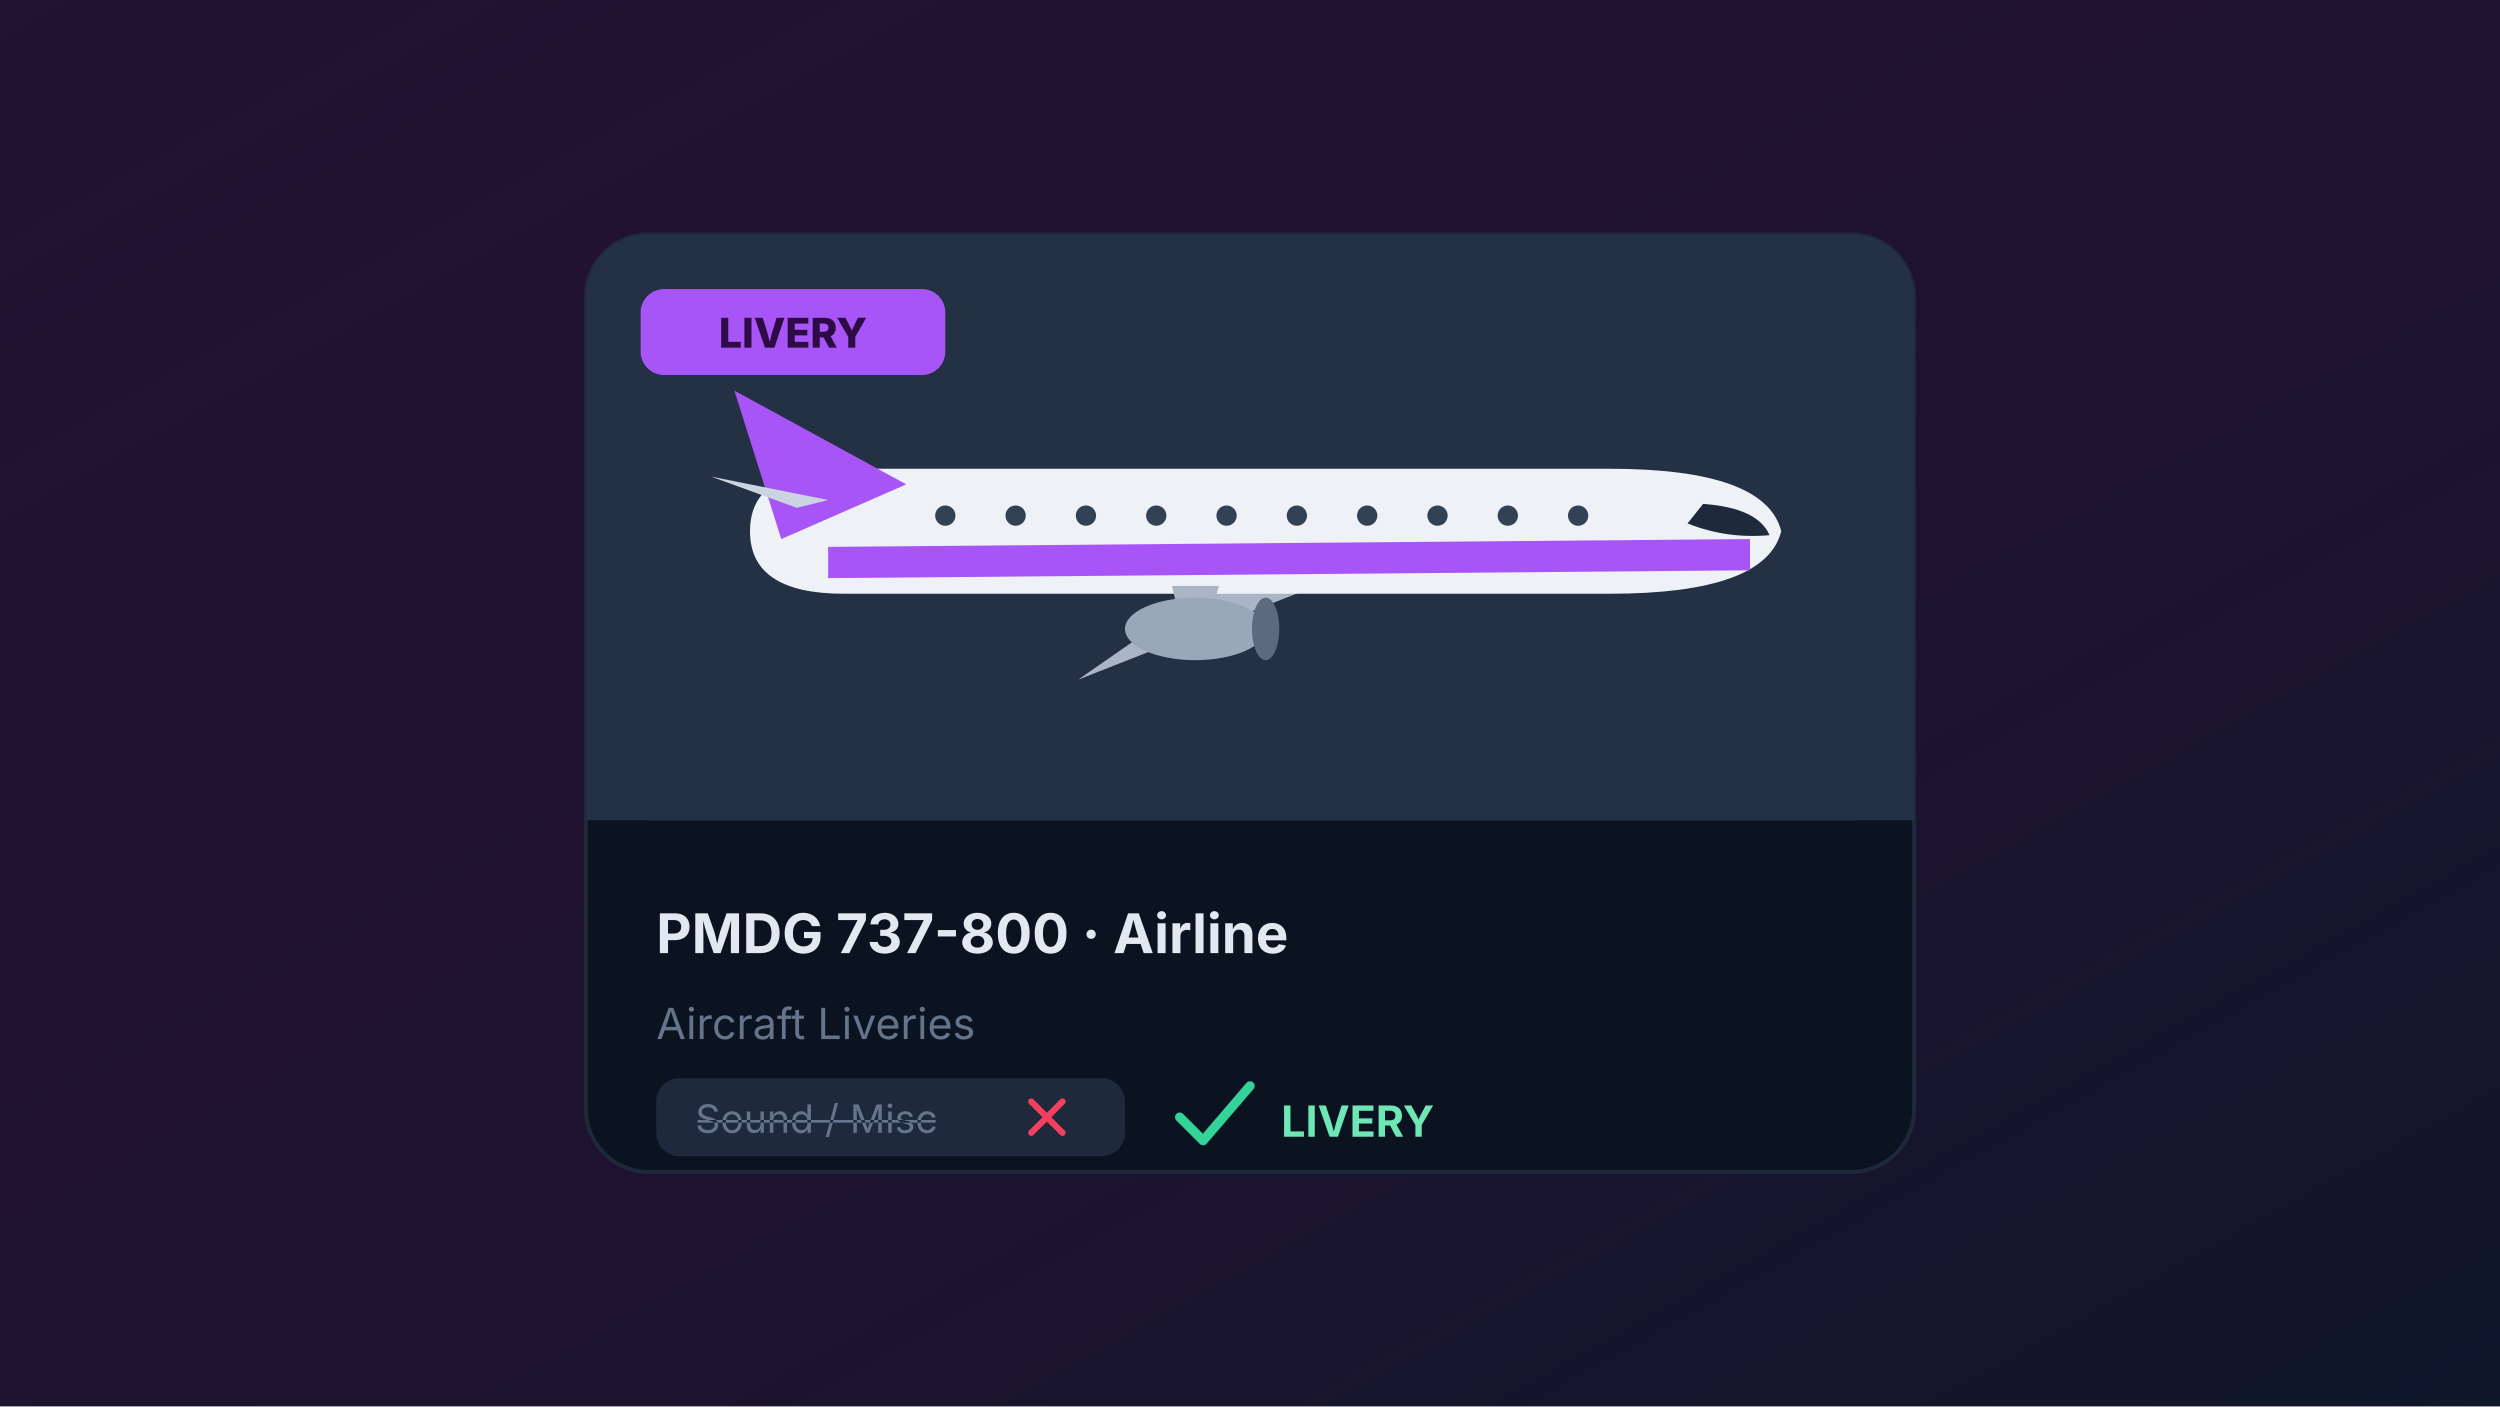
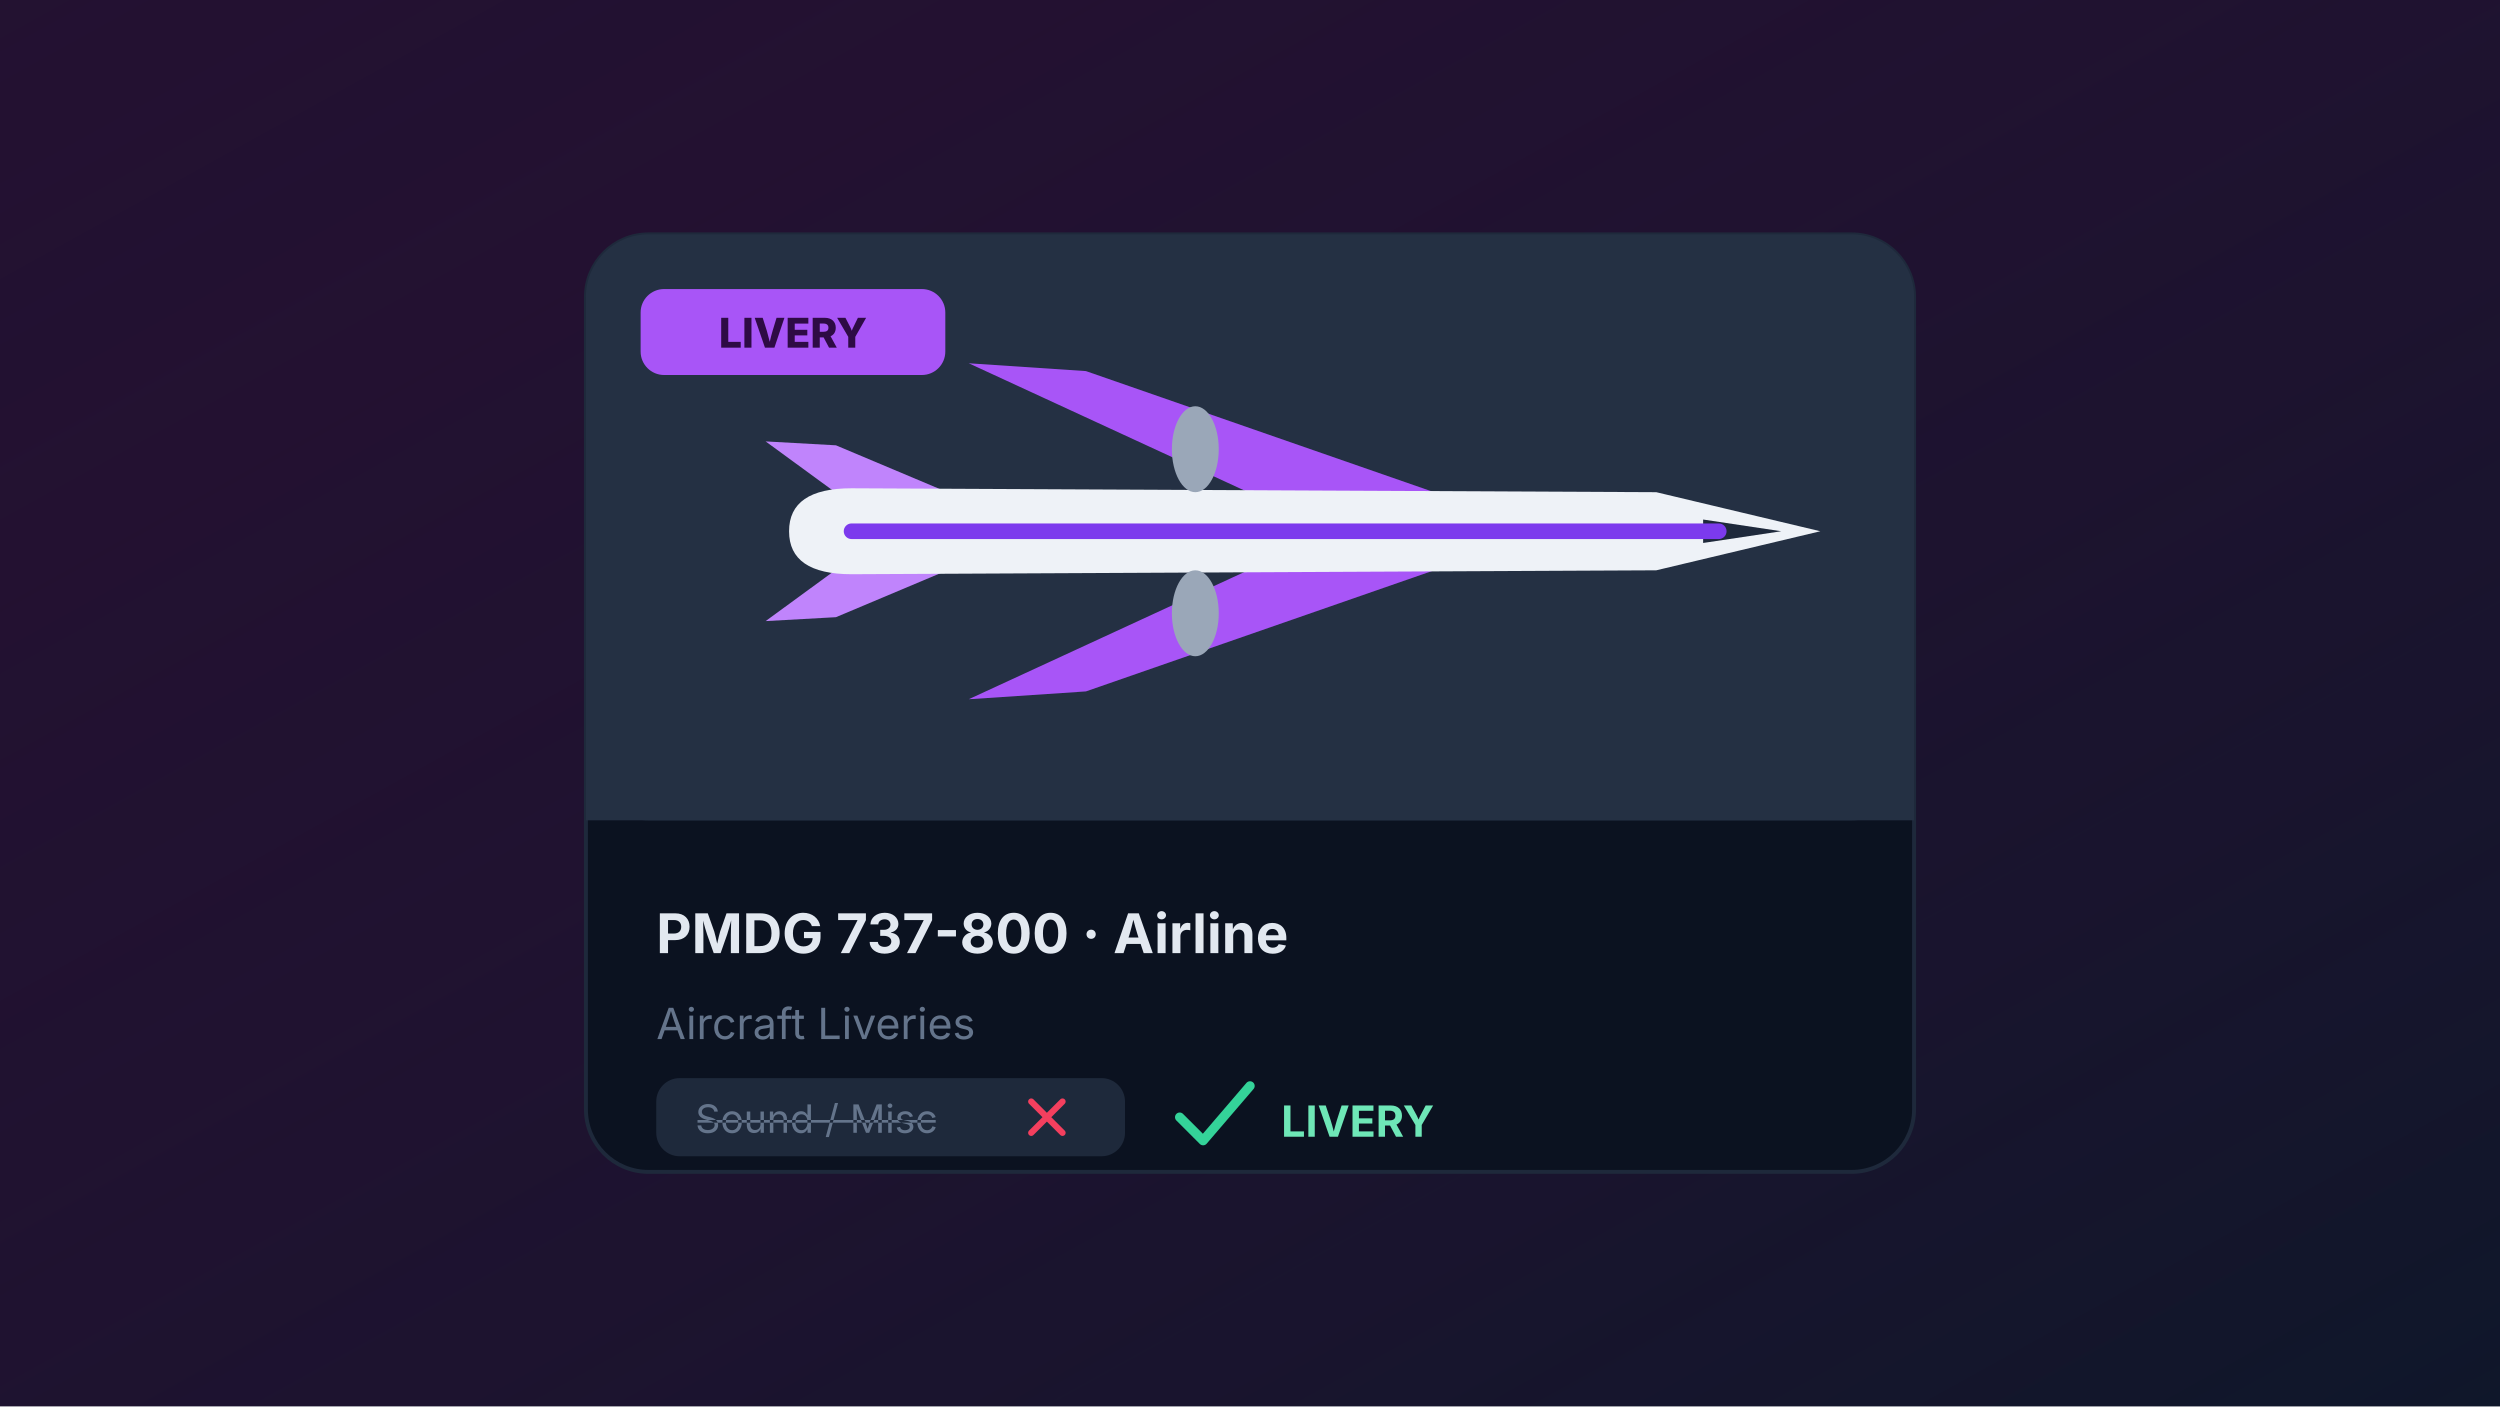
<svg xmlns="http://www.w3.org/2000/svg" viewBox="0 0 640 360" font-family="Inter, system-ui, sans-serif">
  <defs>
    <linearGradient id="lv-bg" x1="0" y1="0" x2="1" y2="1">
      <stop offset="0" stop-color="#3b0a3a" stop-opacity="0.45" />
      <stop offset="1" stop-color="#0f172a" stop-opacity="0.95" />
    </linearGradient>
  </defs>
  <rect width="640" height="360" fill="#0f172a" />
  <rect width="640" height="360" fill="url(#lv-bg)" />
  <g transform="translate(150,60)">
    <rect width="340" height="240" rx="16" fill="#0b1220" stroke="#1e293b" />
    <rect width="340" height="150" rx="16" fill="#243043" />
    <rect y="130" width="340" height="20" fill="#243043" />
-     <g transform="translate(0,-2)">
-       <path d="M172 84 L126 116 L192 90 Z" fill="#aab6c6" />
-       <path d="M42 78 Q42 62 66 62 L262 62 Q302 62 306 78 Q302 94 262 94 L66 94 Q42 94 42 78 Z" fill="#eef2f7" />
-       <path d="M50 80 L38 42 L82 66 Z" fill="#a855f7" />
-       <path d="M54 72 L32 64 L62 70 Z" fill="#cbd5e1" />
-       <path d="M62 82 L298 80 L298 88 L62 90 Z" fill="#a855f7" />
-       <path d="M286 71 Q300 72 303 79 Q292 80 282 76 Z" fill="#1e293b" />
-       <g fill="#334155">
-         <circle cx="92" cy="74" r="2.6" />
-         <circle cx="110" cy="74" r="2.6" />
-         <circle cx="128" cy="74" r="2.6" />
-         <circle cx="146" cy="74" r="2.6" />
-         <circle cx="164" cy="74" r="2.6" />
-         <circle cx="182" cy="74" r="2.6" />
-         <circle cx="200" cy="74" r="2.6" />
-         <circle cx="218" cy="74" r="2.6" />
-         <circle cx="236" cy="74" r="2.6" />
-         <circle cx="254" cy="74" r="2.6" />
-       </g>
-       <path d="M150 92 L162 92 L160 100 L152 100 Z" fill="#aab6c6" />
-       <ellipse cx="156" cy="103" rx="18" ry="8" fill="#9aa7b8" />
-       <ellipse cx="174" cy="103" rx="3.5" ry="8" fill="#5b6b7d" />
+     <g transform="translate(6,3)">
+       <path d="M170 66 L92 30 L122 32 L214 64 Z" fill="#a855f7" />
+       <path d="M170 80 L92 116 L122 114 L214 82 Z" fill="#a855f7" />
+       <path d="M66 69 L40 50 L58 51 L96 67 Z" fill="#c084fc" />
+       <path d="M66 77 L40 96 L58 95 L96 79 Z" fill="#c084fc" />
+       <path d="M46 73 Q46 62 62 62 L268 63 L310 73 L268 83 L62 84 Q46 84 46 73 Z" fill="#eef2f7" />
+       <ellipse cx="150" cy="52" rx="6" ry="11" fill="#9aa7b8" />
+       <ellipse cx="150" cy="94" rx="6" ry="11" fill="#9aa7b8" />
+       <path d="M280 70 L300 73 L280 76 Z" fill="#1e293b" />
+       <rect x="60" y="71" width="226" height="4" rx="2" fill="#7c3aed" />
    </g>
    <g transform="translate(14,14)">
      <rect width="78" height="22" rx="6" fill="#a855f7" />
      <text x="39" y="15" fill="#2e0b45" font-size="10.5" font-weight="800" text-anchor="middle">LIVERY</text>
    </g>
    <text x="18" y="184" fill="#e2e8f0" font-size="14" font-weight="700">PMDG 737-800 · Airline</text>
    <text x="18" y="206" fill="#64748b" font-size="11">Aircraft Liveries</text>
    <g transform="translate(18,216)">
      <rect width="120" height="20" rx="6" fill="#1e293b" />
      <text x="10" y="14" fill="#64748b" font-size="10" text-decoration="line-through">Sound / Misc</text>
      <path d="M96 6 l8 8 m0 -8 l-8 8" stroke="#f43f5e" stroke-width="1.6" stroke-linecap="round" />
    </g>
    <g transform="translate(148,216)">
      <path d="M4 10 l6 6 l12 -14" fill="none" stroke="#34d399" stroke-width="2.4" stroke-linecap="round" stroke-linejoin="round" />
      <text x="30" y="15" fill="#6ee7b7" font-size="11" font-weight="700">LIVERY</text>
    </g>
  </g>
</svg>
